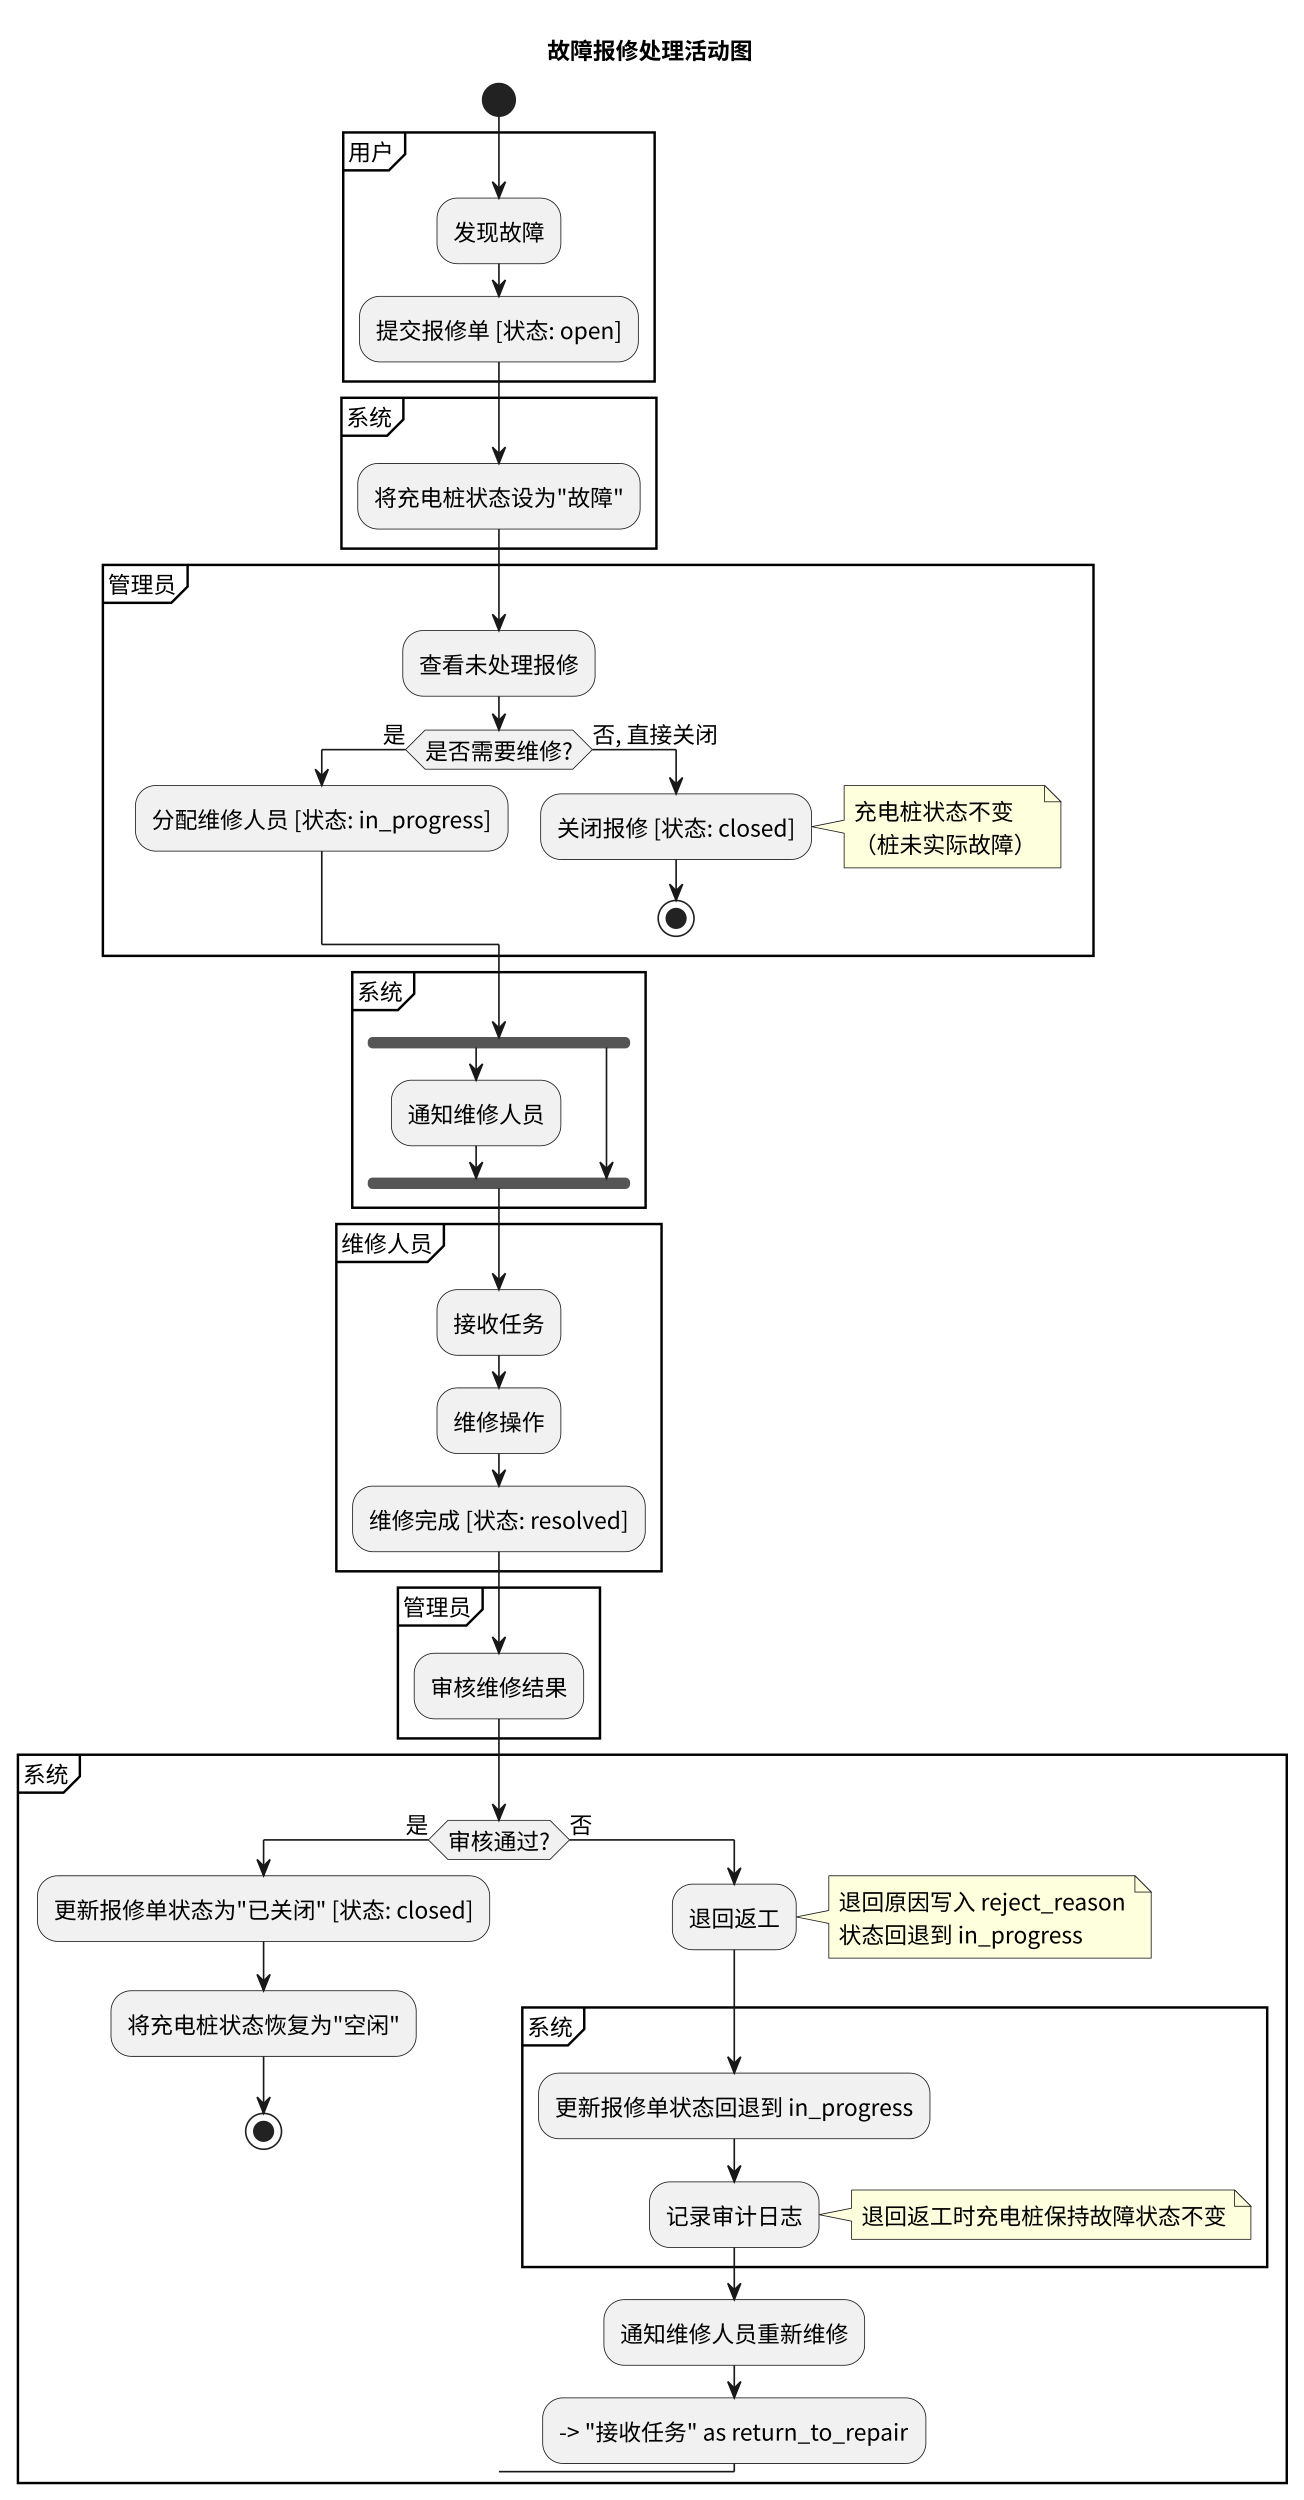
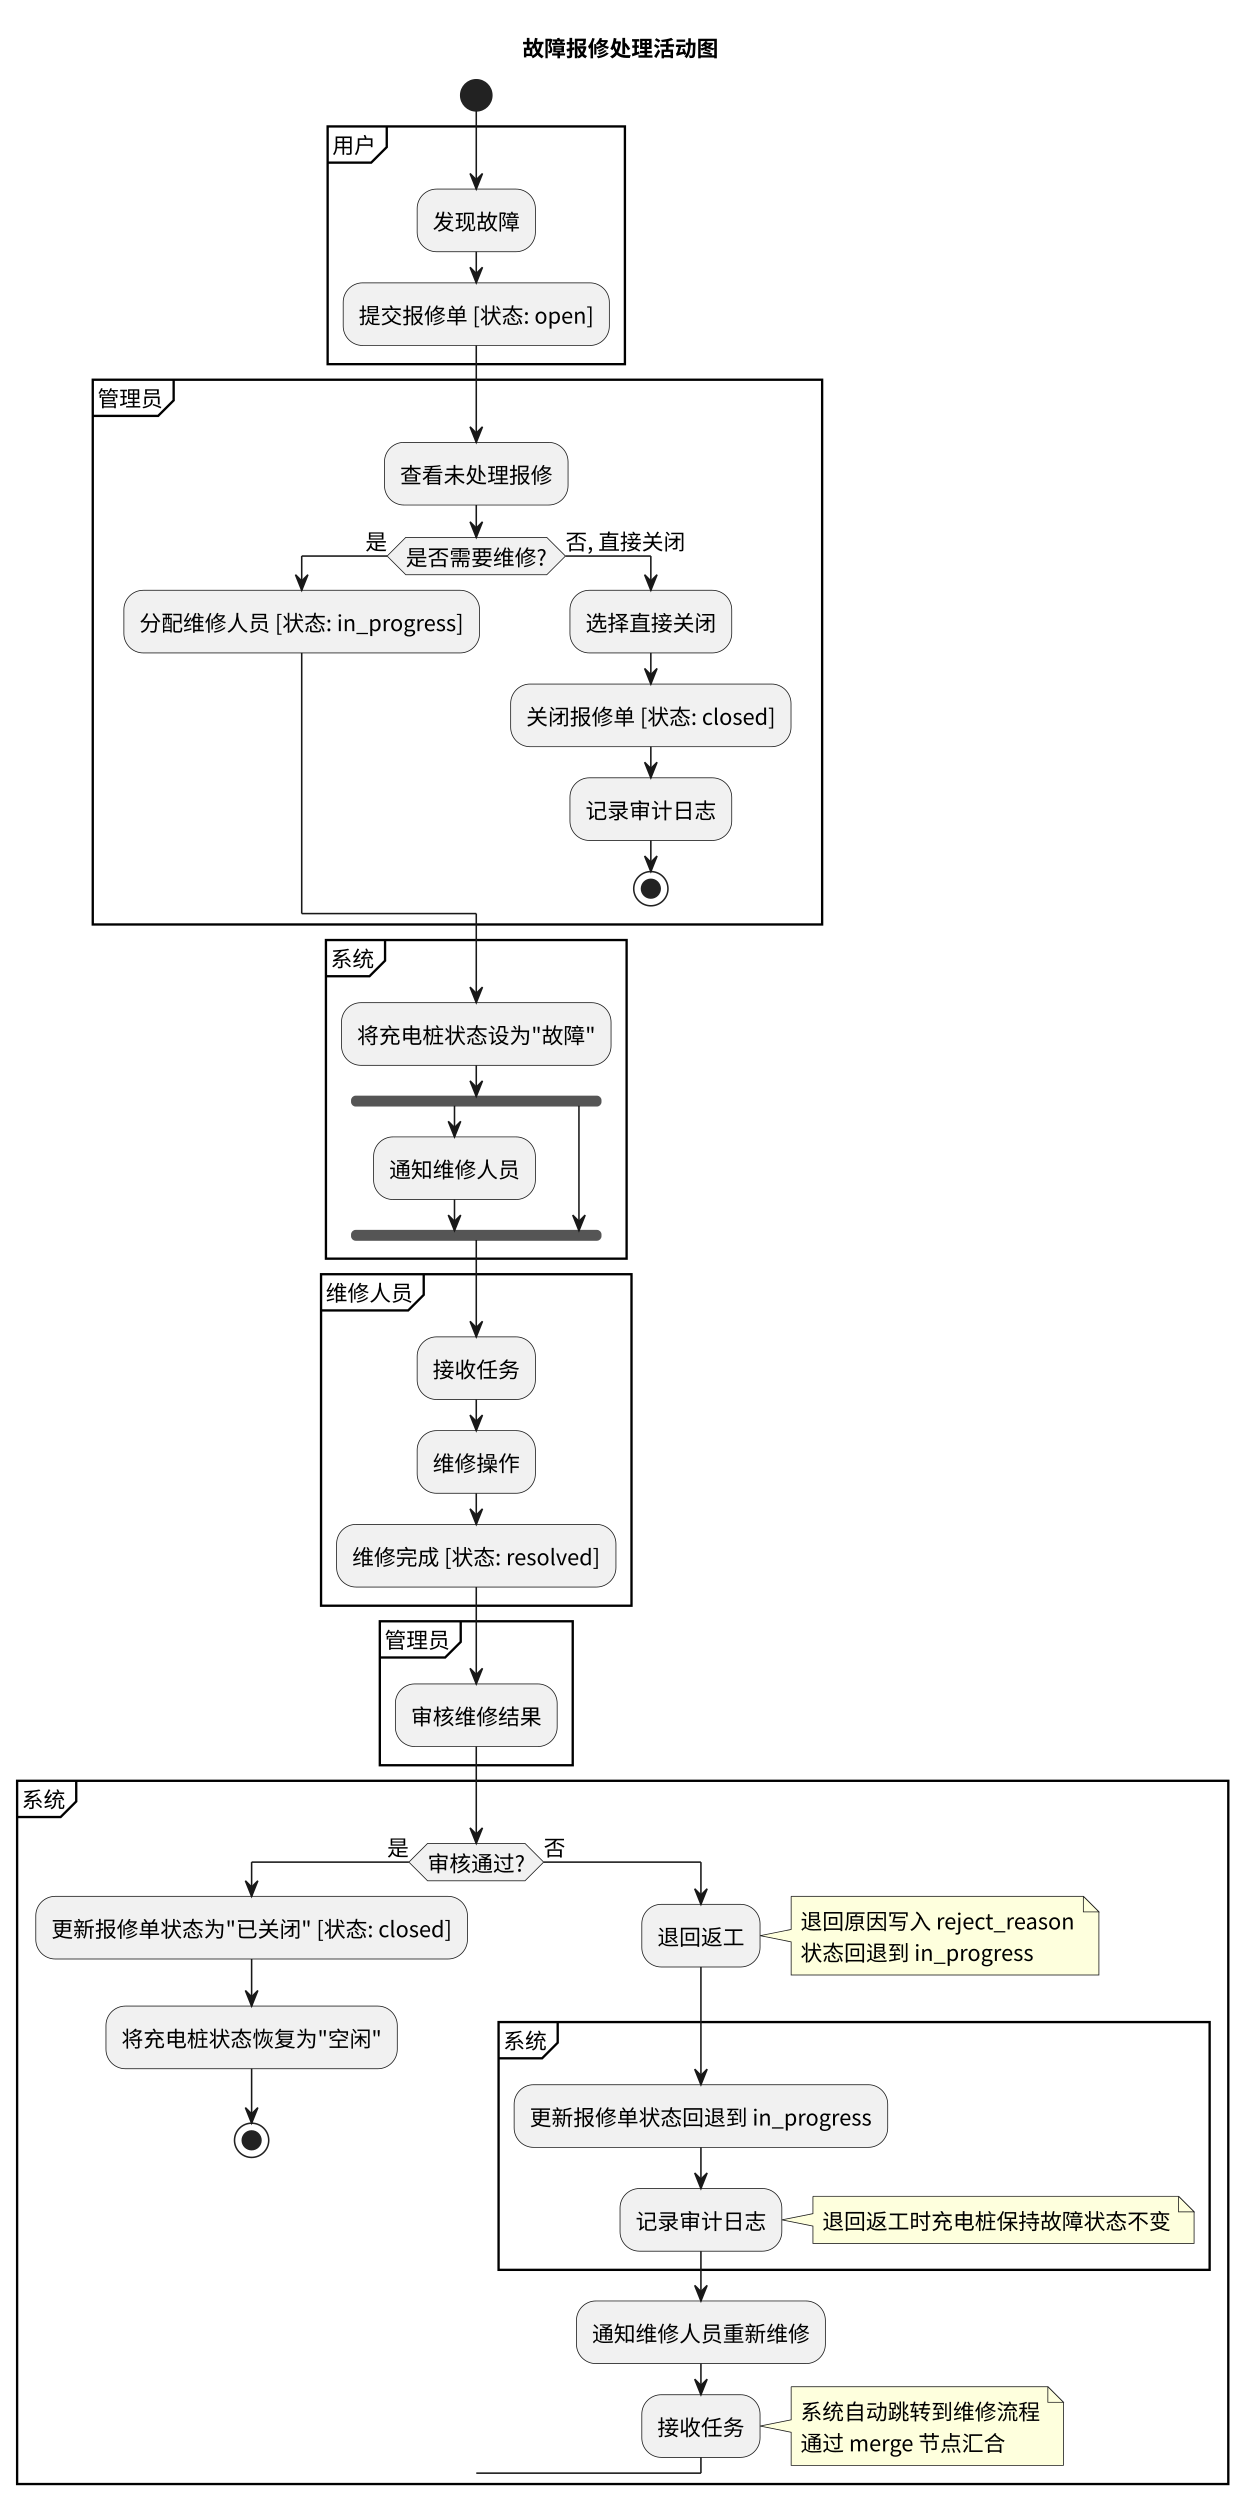
- <svg xmlns="http://www.w3.org/2000/svg" contentStyleType="text/css" data-diagram-type="ACTIVITY" height="1534px" preserveAspectRatio="none" style="width:800px;height:1534px;background:#FFFFFF;" version="1.1" viewBox="0 0 800 1534" width="800px" zoomAndPan="magnify">
+ <svg xmlns="http://www.w3.org/2000/svg" contentStyleType="text/css" data-diagram-type="ACTIVITY" height="1607px" preserveAspectRatio="none" style="width:800px;height:1607px;background:#FFFFFF;" version="1.1" viewBox="0 0 800 1607" width="800px" zoomAndPan="magnify">
  <defs />
  <g>
    <g class="title" data-source-line="3">
      <text fill="#000000" font-family="Noto Sans CJK SC" font-size="14" font-weight="bold" lengthAdjust="spacing" textLength="125.999" x="335.777" y="36.24">故障报修处理活动图</text>
    </g>
    <ellipse cx="306.149" cy="61.272" fill="#222222" rx="10" ry="10" style="stroke:#222222;stroke-width:1;" />
    <rect fill="none" height="152.816" style="stroke:#000000;stroke-width:1.5;" width="191.087" x="210.605" y="81.272" />
    <path d="M248.605,81.272 L248.605,94.544 L238.605,104.544 L210.605,104.544" fill="none" style="stroke:#000000;stroke-width:1.5;" />
    <text fill="#000000" font-family="Noto Sans CJK SC" font-size="14" lengthAdjust="spacing" textLength="28" x="213.605" y="98.512">用户</text>
    <rect fill="#F1F1F1" height="40.272" rx="12.5" ry="12.5" style="stroke:#181818;stroke-width:0.5;" width="76" x="268.149" y="121.544" />
    <text fill="#000000" font-family="Noto Sans CJK SC" font-size="14" lengthAdjust="spacing" textLength="56" x="278.149" y="147.784">发现故障</text>
    <rect fill="#F1F1F1" height="40.272" rx="12.5" ry="12.5" style="stroke:#181818;stroke-width:0.5;" width="171.087" x="220.605" y="181.816" />
    <text fill="#000000" font-family="Noto Sans CJK SC" font-size="14" lengthAdjust="spacing" textLength="151.087" x="230.605" y="208.056">提交报修单 [状态: open]</text>
-     <rect fill="none" height="92.544" style="stroke:#000000;stroke-width:1.5;" width="193.271" x="209.513" y="244.088" />
-     <path d="M247.513,244.088 L247.513,257.36 L237.513,267.36 L209.513,267.36" fill="none" style="stroke:#000000;stroke-width:1.5;" />
-     <text fill="#000000" font-family="Noto Sans CJK SC" font-size="14" lengthAdjust="spacing" textLength="28" x="212.513" y="261.328">系统</text>
-     <rect fill="#F1F1F1" height="40.272" rx="12.5" ry="12.5" style="stroke:#181818;stroke-width:0.5;" width="173.271" x="219.513" y="284.36" />
-     <text fill="#000000" font-family="Noto Sans CJK SC" font-size="14" lengthAdjust="spacing" textLength="153.271" x="229.513" y="310.599">将充电桩状态设为"故障"</text>
-     <rect fill="none" height="239.892" style="stroke:#000000;stroke-width:1.5;" width="607.842" x="63.125" y="346.632" />
-     <path d="M115.125,346.632 L115.125,359.903 L105.125,369.903 L63.125,369.903" fill="none" style="stroke:#000000;stroke-width:1.5;" />
-     <text fill="#000000" font-family="Noto Sans CJK SC" font-size="14" lengthAdjust="spacing" textLength="42" x="66.125" y="363.871">管理员</text>
-     <rect fill="#F1F1F1" height="40.272" rx="12.5" ry="12.5" style="stroke:#181818;stroke-width:0.5;" width="118" x="247.149" y="386.903" />
-     <text fill="#000000" font-family="Noto Sans CJK SC" font-size="14" lengthAdjust="spacing" textLength="98" x="257.149" y="413.143">查看未处理报修</text>
-     <polygon fill="#F1F1F1" points="260.831,447.979,351.467,447.979,363.467,459.979,351.467,471.979,260.831,471.979,248.831,459.979,260.831,447.979" style="stroke:#181818;stroke-width:0.5;" />
-     <text fill="#000000" font-family="Noto Sans CJK SC" font-size="14" lengthAdjust="spacing" textLength="90.636" x="260.831" y="466.083">是否需要维修?</text>
-     <text fill="#000000" font-family="Noto Sans CJK SC" font-size="14" lengthAdjust="spacing" textLength="14" x="234.831" y="455.947">是</text>
-     <text fill="#000000" font-family="Noto Sans CJK SC" font-size="14" lengthAdjust="spacing" textLength="77.028" x="363.467" y="455.947">否, 直接关闭</text>
-     <rect fill="#F1F1F1" height="40.272" rx="12.5" ry="12.5" style="stroke:#181818;stroke-width:0.5;" width="228.627" x="83.125" y="481.979" />
-     <text fill="#000000" font-family="Noto Sans CJK SC" font-size="14" lengthAdjust="spacing" textLength="208.627" x="93.125" y="508.219">分配维修人员 [状态: in_progress]</text>
-     <path d="M517.967,481.979 L517.967,503.251 L497.967,507.251 L517.967,511.251 L517.967,532.523 A0,0 0 0 0 517.967,532.523 L650.967,532.523 A0,0 0 0 0 650.967,532.523 L650.967,491.979 L640.967,481.979 L517.967,481.979 A0,0 0 0 0 517.967,481.979" fill="#FEFFDD" style="stroke:#181818;stroke-width:0.5;" />
-     <path d="M640.967,481.979 L640.967,491.979 L650.967,491.979 L640.967,481.979" fill="#FEFFDD" style="stroke:#181818;stroke-width:0.5;" />
-     <text fill="#000000" font-family="Noto Sans CJK SC" font-size="14" lengthAdjust="spacing" textLength="98" x="523.967" y="503.219">充电桩状态不变</text>
-     <text fill="#000000" font-family="Noto Sans CJK SC" font-size="14" lengthAdjust="spacing" textLength="111.999" x="523.967" y="523.491">（桩未实际故障）</text>
-     <rect fill="#F1F1F1" height="40.272" rx="12.5" ry="12.5" style="stroke:#181818;stroke-width:0.5;" width="166.215" x="331.752" y="487.115" />
-     <text fill="#000000" font-family="Noto Sans CJK SC" font-size="14" lengthAdjust="spacing" textLength="146.215" x="341.752" y="513.355">关闭报修 [状态: closed]</text>
-     <ellipse cx="414.86" cy="563.523" fill="none" rx="11" ry="11" style="stroke:#222222;stroke-width:1;" />
-     <ellipse cx="414.86" cy="563.523" fill="#222222" rx="6" ry="6" style="stroke:#222222;stroke-width:1;" />
-     <rect fill="none" height="144.544" style="stroke:#000000;stroke-width:1.5;" width="180" x="216.149" y="596.523" />
-     <path d="M254.149,596.523 L254.149,609.795 L244.149,619.795 L216.149,619.795" fill="none" style="stroke:#000000;stroke-width:1.5;" />
-     <text fill="#000000" font-family="Noto Sans CJK SC" font-size="14" lengthAdjust="spacing" textLength="28" x="219.149" y="613.763">系统</text>
-     <rect fill="#555555" height="6" rx="2.5" ry="2.5" style="stroke:#555555;stroke-width:1;" width="160" x="226.149" y="636.795" />
-     <rect fill="#F1F1F1" height="40.272" rx="12.5" ry="12.5" style="stroke:#181818;stroke-width:0.5;" width="104" x="240.149" y="662.795" />
-     <text fill="#000000" font-family="Noto Sans CJK SC" font-size="14" lengthAdjust="spacing" textLength="84" x="250.149" y="689.035">通知维修人员</text>
-     <rect fill="#555555" height="6" rx="2.5" ry="2.5" style="stroke:#555555;stroke-width:1;" width="160" x="226.149" y="723.067" />
-     <rect fill="none" height="213.088" style="stroke:#000000;stroke-width:1.5;" width="199.557" x="206.37" y="751.067" />
-     <path d="M272.37,751.067 L272.37,764.339 L262.37,774.339 L206.37,774.339" fill="none" style="stroke:#000000;stroke-width:1.5;" />
-     <text fill="#000000" font-family="Noto Sans CJK SC" font-size="14" lengthAdjust="spacing" textLength="56" x="209.37" y="768.307">维修人员</text>
-     <rect fill="#F1F1F1" height="40.272" rx="12.5" ry="12.5" style="stroke:#181818;stroke-width:0.5;" width="76" x="268.149" y="791.339" />
-     <text fill="#000000" font-family="Noto Sans CJK SC" font-size="14" lengthAdjust="spacing" textLength="56" x="278.149" y="817.579">接收任务</text>
-     <rect fill="#F1F1F1" height="40.272" rx="12.5" ry="12.5" style="stroke:#181818;stroke-width:0.5;" width="76" x="268.149" y="851.611" />
-     <text fill="#000000" font-family="Noto Sans CJK SC" font-size="14" lengthAdjust="spacing" textLength="56" x="278.149" y="877.851">维修操作</text>
-     <rect fill="#F1F1F1" height="40.272" rx="12.5" ry="12.5" style="stroke:#181818;stroke-width:0.5;" width="179.557" x="216.37" y="911.883" />
-     <text fill="#000000" font-family="Noto Sans CJK SC" font-size="14" lengthAdjust="spacing" textLength="159.557" x="226.37" y="938.122">维修完成 [状态: resolved]</text>
-     <rect fill="none" height="92.544" style="stroke:#000000;stroke-width:1.5;" width="124" x="244.149" y="974.154" />
-     <path d="M296.149,974.154 L296.149,987.426 L286.149,997.426 L244.149,997.426" fill="none" style="stroke:#000000;stroke-width:1.5;" />
-     <text fill="#000000" font-family="Noto Sans CJK SC" font-size="14" lengthAdjust="spacing" textLength="42" x="247.149" y="991.394">管理员</text>
-     <rect fill="#F1F1F1" height="40.272" rx="12.5" ry="12.5" style="stroke:#181818;stroke-width:0.5;" width="104" x="254.149" y="1014.426" />
-     <text fill="#000000" font-family="Noto Sans CJK SC" font-size="14" lengthAdjust="spacing" textLength="84" x="264.149" y="1040.666">审核维修结果</text>
-     <rect fill="none" height="446.903" style="stroke:#000000;stroke-width:1.5;" width="778.553" x="11" y="1076.698" />
-     <path d="M49,1076.698 L49,1089.97 L39,1099.97 L11,1099.97" fill="none" style="stroke:#000000;stroke-width:1.5;" />
-     <text fill="#000000" font-family="Noto Sans CJK SC" font-size="14" lengthAdjust="spacing" textLength="28" x="14" y="1093.938">系统</text>
-     <polygon fill="#F1F1F1" points="274.831,1116.97,337.467,1116.97,349.467,1128.97,337.467,1140.97,274.831,1140.97,262.831,1128.97,274.831,1116.97" style="stroke:#181818;stroke-width:0.5;" />
-     <text fill="#000000" font-family="Noto Sans CJK SC" font-size="14" lengthAdjust="spacing" textLength="62.636" x="274.831" y="1135.074">审核通过?</text>
-     <text fill="#000000" font-family="Noto Sans CJK SC" font-size="14" lengthAdjust="spacing" textLength="14" x="248.831" y="1124.938">是</text>
-     <text fill="#000000" font-family="Noto Sans CJK SC" font-size="14" lengthAdjust="spacing" textLength="14" x="349.467" y="1124.938">否</text>
-     <rect fill="#F1F1F1" height="40.272" rx="12.5" ry="12.5" style="stroke:#181818;stroke-width:0.5;" width="277.487" x="23" y="1150.97" />
-     <text fill="#000000" font-family="Noto Sans CJK SC" font-size="14" lengthAdjust="spacing" textLength="257.487" x="33" y="1177.21">更新报修单状态为"已关闭" [状态: closed]</text>
-     <rect fill="#F1F1F1" height="40.272" rx="12.5" ry="12.5" style="stroke:#181818;stroke-width:0.5;" width="187.271" x="68.108" y="1221.514" />
-     <text fill="#000000" font-family="Noto Sans CJK SC" font-size="14" lengthAdjust="spacing" textLength="167.271" x="78.108" y="1247.754">将充电桩状态恢复为"空闲"</text>
-     <ellipse cx="161.743" cy="1307.786" fill="none" rx="11" ry="11" style="stroke:#222222;stroke-width:1;" />
-     <ellipse cx="161.743" cy="1307.786" fill="#222222" rx="6" ry="6" style="stroke:#222222;stroke-width:1;" />
-     <path d="M508.554,1150.97 L508.554,1172.242 L488.554,1176.242 L508.554,1180.242 L508.554,1201.514 A0,0 0 0 0 508.554,1201.514 L706.374,1201.514 A0,0 0 0 0 706.374,1201.514 L706.374,1160.97 L696.374,1150.97 L508.554,1150.97 A0,0 0 0 0 508.554,1150.97" fill="#FEFFDD" style="stroke:#181818;stroke-width:0.5;" />
-     <path d="M696.374,1150.97 L696.374,1160.97 L706.374,1160.97 L696.374,1150.97" fill="#FEFFDD" style="stroke:#181818;stroke-width:0.5;" />
-     <text fill="#000000" font-family="Noto Sans CJK SC" font-size="14" lengthAdjust="spacing" textLength="176.819" x="514.554" y="1172.21">退回原因写入 reject_reason</text>
-     <text fill="#000000" font-family="Noto Sans CJK SC" font-size="14" lengthAdjust="spacing" textLength="150.135" x="514.554" y="1192.482">状态回退到 in_progress</text>
-     <rect fill="#F1F1F1" height="40.272" rx="12.5" ry="12.5" style="stroke:#181818;stroke-width:0.5;" width="76" x="412.555" y="1156.106" />
-     <text fill="#000000" font-family="Noto Sans CJK SC" font-size="14" lengthAdjust="spacing" textLength="56" x="422.555" y="1182.346">退回返工</text>
-     <rect fill="none" height="159.272" style="stroke:#000000;stroke-width:1.5;" width="457.066" x="320.487" y="1231.786" />
-     <path d="M358.487,1231.786 L358.487,1245.058 L348.487,1255.058 L320.487,1255.058" fill="none" style="stroke:#000000;stroke-width:1.5;" />
-     <text fill="#000000" font-family="Noto Sans CJK SC" font-size="14" lengthAdjust="spacing" textLength="28" x="323.487" y="1249.026">系统</text>
-     <rect fill="#F1F1F1" height="40.272" rx="12.5" ry="12.5" style="stroke:#181818;stroke-width:0.5;" width="240.135" x="330.487" y="1272.058" />
-     <text fill="#000000" font-family="Noto Sans CJK SC" font-size="14" lengthAdjust="spacing" textLength="220.135" x="340.487" y="1298.298">更新报修单状态回退到 in_progress</text>
-     <path d="M522.554,1343.786 L522.554,1354.922 L502.554,1358.922 L522.554,1362.922 L522.554,1374.058 A0,0 0 0 0 522.554,1374.058 L767.553,1374.058 A0,0 0 0 0 767.553,1374.058 L767.553,1353.786 L757.553,1343.786 L522.554,1343.786 A0,0 0 0 0 522.554,1343.786" fill="#FEFFDD" style="stroke:#181818;stroke-width:0.5;" />
-     <path d="M757.553,1343.786 L757.553,1353.786 L767.553,1353.786 L757.553,1343.786" fill="#FEFFDD" style="stroke:#181818;stroke-width:0.5;" />
-     <text fill="#000000" font-family="Noto Sans CJK SC" font-size="14" lengthAdjust="spacing" textLength="223.999" x="528.554" y="1365.026">退回返工时充电桩保持故障状态不变</text>
-     <rect fill="#F1F1F1" height="40.272" rx="12.5" ry="12.5" style="stroke:#181818;stroke-width:0.5;" width="104" x="398.555" y="1338.786" />
-     <text fill="#000000" font-family="Noto Sans CJK SC" font-size="14" lengthAdjust="spacing" textLength="84" x="408.555" y="1365.026">记录审计日志</text>
-     <rect fill="#F1F1F1" height="40.272" rx="12.5" ry="12.5" style="stroke:#181818;stroke-width:0.5;" width="159.999" x="370.555" y="1411.058" />
-     <text fill="#000000" font-family="Noto Sans CJK SC" font-size="14" lengthAdjust="spacing" textLength="139.999" x="380.555" y="1437.298">通知维修人员重新维修</text>
-     <rect fill="#F1F1F1" height="40.272" rx="12.5" ry="12.5" style="stroke:#181818;stroke-width:0.5;" width="235.123" x="332.993" y="1471.33" />
-     <text fill="#000000" font-family="Noto Sans CJK SC" font-size="14" lengthAdjust="spacing" textLength="215.123" x="342.993" y="1497.57">-&gt; "接收任务" as return_to_repair</text>
+     <rect fill="none" height="350.163" style="stroke:#000000;stroke-width:1.5;" width="468.842" x="59.625" y="244.088" />
+     <path d="M111.625,244.088 L111.625,257.36 L101.625,267.36 L59.625,267.36" fill="none" style="stroke:#000000;stroke-width:1.5;" />
+     <text fill="#000000" font-family="Noto Sans CJK SC" font-size="14" lengthAdjust="spacing" textLength="42" x="62.625" y="261.328">管理员</text>
+     <rect fill="#F1F1F1" height="40.272" rx="12.5" ry="12.5" style="stroke:#181818;stroke-width:0.5;" width="118" x="247.149" y="284.36" />
+     <text fill="#000000" font-family="Noto Sans CJK SC" font-size="14" lengthAdjust="spacing" textLength="98" x="257.149" y="310.599">查看未处理报修</text>
+     <polygon fill="#F1F1F1" points="260.831,345.435,351.467,345.435,363.467,357.435,351.467,369.435,260.831,369.435,248.831,357.435,260.831,345.435" style="stroke:#181818;stroke-width:0.5;" />
+     <text fill="#000000" font-family="Noto Sans CJK SC" font-size="14" lengthAdjust="spacing" textLength="90.636" x="260.831" y="363.539">是否需要维修?</text>
+     <text fill="#000000" font-family="Noto Sans CJK SC" font-size="14" lengthAdjust="spacing" textLength="14" x="234.831" y="353.403">是</text>
+     <text fill="#000000" font-family="Noto Sans CJK SC" font-size="14" lengthAdjust="spacing" textLength="77.028" x="363.467" y="353.403">否, 直接关闭</text>
+     <rect fill="#F1F1F1" height="40.272" rx="12.5" ry="12.5" style="stroke:#181818;stroke-width:0.5;" width="228.627" x="79.625" y="379.435" />
+     <text fill="#000000" font-family="Noto Sans CJK SC" font-size="14" lengthAdjust="spacing" textLength="208.627" x="89.625" y="405.675">分配维修人员 [状态: in_progress]</text>
+     <rect fill="#F1F1F1" height="40.272" rx="12.5" ry="12.5" style="stroke:#181818;stroke-width:0.5;" width="104" x="366.36" y="379.435" />
+     <text fill="#000000" font-family="Noto Sans CJK SC" font-size="14" lengthAdjust="spacing" textLength="84" x="376.36" y="405.675">选择直接关闭</text>
+     <rect fill="#F1F1F1" height="40.272" rx="12.5" ry="12.5" style="stroke:#181818;stroke-width:0.5;" width="180.215" x="328.252" y="439.707" />
+     <text fill="#000000" font-family="Noto Sans CJK SC" font-size="14" lengthAdjust="spacing" textLength="160.215" x="338.252" y="465.947">关闭报修单 [状态: closed]</text>
+     <rect fill="#F1F1F1" height="40.272" rx="12.5" ry="12.5" style="stroke:#181818;stroke-width:0.5;" width="104" x="366.36" y="499.979" />
+     <text fill="#000000" font-family="Noto Sans CJK SC" font-size="14" lengthAdjust="spacing" textLength="84" x="376.36" y="526.219">记录审计日志</text>
+     <ellipse cx="418.36" cy="571.251" fill="none" rx="11" ry="11" style="stroke:#222222;stroke-width:1;" />
+     <ellipse cx="418.36" cy="571.251" fill="#222222" rx="6" ry="6" style="stroke:#222222;stroke-width:1;" />
+     <rect fill="none" height="204.816" style="stroke:#000000;stroke-width:1.5;" width="193.271" x="209.513" y="604.251" />
+     <path d="M247.513,604.251 L247.513,617.523 L237.513,627.523 L209.513,627.523" fill="none" style="stroke:#000000;stroke-width:1.5;" />
+     <text fill="#000000" font-family="Noto Sans CJK SC" font-size="14" lengthAdjust="spacing" textLength="28" x="212.513" y="621.491">系统</text>
+     <rect fill="#F1F1F1" height="40.272" rx="12.5" ry="12.5" style="stroke:#181818;stroke-width:0.5;" width="173.271" x="219.513" y="644.523" />
+     <text fill="#000000" font-family="Noto Sans CJK SC" font-size="14" lengthAdjust="spacing" textLength="153.271" x="229.513" y="670.763">将充电桩状态设为"故障"</text>
+     <rect fill="#555555" height="6" rx="2.5" ry="2.5" style="stroke:#555555;stroke-width:1;" width="160" x="226.149" y="704.795" />
+     <rect fill="#F1F1F1" height="40.272" rx="12.5" ry="12.5" style="stroke:#181818;stroke-width:0.5;" width="104" x="240.149" y="730.795" />
+     <text fill="#000000" font-family="Noto Sans CJK SC" font-size="14" lengthAdjust="spacing" textLength="84" x="250.149" y="757.035">通知维修人员</text>
+     <rect fill="#555555" height="6" rx="2.5" ry="2.5" style="stroke:#555555;stroke-width:1;" width="160" x="226.149" y="791.067" />
+     <rect fill="none" height="213.088" style="stroke:#000000;stroke-width:1.5;" width="199.557" x="206.37" y="819.067" />
+     <path d="M272.37,819.067 L272.37,832.339 L262.37,842.339 L206.37,842.339" fill="none" style="stroke:#000000;stroke-width:1.5;" />
+     <text fill="#000000" font-family="Noto Sans CJK SC" font-size="14" lengthAdjust="spacing" textLength="56" x="209.37" y="836.307">维修人员</text>
+     <rect fill="#F1F1F1" height="40.272" rx="12.5" ry="12.5" style="stroke:#181818;stroke-width:0.5;" width="76" x="268.149" y="859.339" />
+     <text fill="#000000" font-family="Noto Sans CJK SC" font-size="14" lengthAdjust="spacing" textLength="56" x="278.149" y="885.579">接收任务</text>
+     <rect fill="#F1F1F1" height="40.272" rx="12.5" ry="12.5" style="stroke:#181818;stroke-width:0.5;" width="76" x="268.149" y="919.611" />
+     <text fill="#000000" font-family="Noto Sans CJK SC" font-size="14" lengthAdjust="spacing" textLength="56" x="278.149" y="945.851">维修操作</text>
+     <rect fill="#F1F1F1" height="40.272" rx="12.5" ry="12.5" style="stroke:#181818;stroke-width:0.5;" width="179.557" x="216.37" y="979.883" />
+     <text fill="#000000" font-family="Noto Sans CJK SC" font-size="14" lengthAdjust="spacing" textLength="159.557" x="226.37" y="1006.122">维修完成 [状态: resolved]</text>
+     <rect fill="none" height="92.544" style="stroke:#000000;stroke-width:1.5;" width="124" x="244.149" y="1042.155" />
+     <path d="M296.149,1042.155 L296.149,1055.426 L286.149,1065.426 L244.149,1065.426" fill="none" style="stroke:#000000;stroke-width:1.5;" />
+     <text fill="#000000" font-family="Noto Sans CJK SC" font-size="14" lengthAdjust="spacing" textLength="42" x="247.149" y="1059.394">管理员</text>
+     <rect fill="#F1F1F1" height="40.272" rx="12.5" ry="12.5" style="stroke:#181818;stroke-width:0.5;" width="104" x="254.149" y="1082.426" />
+     <text fill="#000000" font-family="Noto Sans CJK SC" font-size="14" lengthAdjust="spacing" textLength="84" x="264.149" y="1108.666">审核维修结果</text>
+     <rect fill="none" height="452.039" style="stroke:#000000;stroke-width:1.5;" width="778.553" x="11" y="1144.698" />
+     <path d="M49,1144.698 L49,1157.97 L39,1167.97 L11,1167.97" fill="none" style="stroke:#000000;stroke-width:1.5;" />
+     <text fill="#000000" font-family="Noto Sans CJK SC" font-size="14" lengthAdjust="spacing" textLength="28" x="14" y="1161.938">系统</text>
+     <polygon fill="#F1F1F1" points="274.831,1184.97,337.467,1184.97,349.467,1196.97,337.467,1208.97,274.831,1208.97,262.831,1196.97,274.831,1184.97" style="stroke:#181818;stroke-width:0.5;" />
+     <text fill="#000000" font-family="Noto Sans CJK SC" font-size="14" lengthAdjust="spacing" textLength="62.636" x="274.831" y="1203.074">审核通过?</text>
+     <text fill="#000000" font-family="Noto Sans CJK SC" font-size="14" lengthAdjust="spacing" textLength="14" x="248.831" y="1192.938">是</text>
+     <text fill="#000000" font-family="Noto Sans CJK SC" font-size="14" lengthAdjust="spacing" textLength="14" x="349.467" y="1192.938">否</text>
+     <rect fill="#F1F1F1" height="40.272" rx="12.5" ry="12.5" style="stroke:#181818;stroke-width:0.5;" width="277.487" x="23" y="1218.97" />
+     <text fill="#000000" font-family="Noto Sans CJK SC" font-size="14" lengthAdjust="spacing" textLength="257.487" x="33" y="1245.21">更新报修单状态为"已关闭" [状态: closed]</text>
+     <rect fill="#F1F1F1" height="40.272" rx="12.5" ry="12.5" style="stroke:#181818;stroke-width:0.5;" width="187.271" x="68.108" y="1289.514" />
+     <text fill="#000000" font-family="Noto Sans CJK SC" font-size="14" lengthAdjust="spacing" textLength="167.271" x="78.108" y="1315.754">将充电桩状态恢复为"空闲"</text>
+     <ellipse cx="161.743" cy="1375.786" fill="none" rx="11" ry="11" style="stroke:#222222;stroke-width:1;" />
+     <ellipse cx="161.743" cy="1375.786" fill="#222222" rx="6" ry="6" style="stroke:#222222;stroke-width:1;" />
+     <path d="M508.554,1218.97 L508.554,1240.242 L488.554,1244.242 L508.554,1248.242 L508.554,1269.514 A0,0 0 0 0 508.554,1269.514 L706.374,1269.514 A0,0 0 0 0 706.374,1269.514 L706.374,1228.97 L696.374,1218.97 L508.554,1218.97 A0,0 0 0 0 508.554,1218.97" fill="#FEFFDD" style="stroke:#181818;stroke-width:0.5;" />
+     <path d="M696.374,1218.97 L696.374,1228.97 L706.374,1228.97 L696.374,1218.97" fill="#FEFFDD" style="stroke:#181818;stroke-width:0.5;" />
+     <text fill="#000000" font-family="Noto Sans CJK SC" font-size="14" lengthAdjust="spacing" textLength="176.819" x="514.554" y="1240.21">退回原因写入 reject_reason</text>
+     <text fill="#000000" font-family="Noto Sans CJK SC" font-size="14" lengthAdjust="spacing" textLength="150.135" x="514.554" y="1260.482">状态回退到 in_progress</text>
+     <rect fill="#F1F1F1" height="40.272" rx="12.5" ry="12.5" style="stroke:#181818;stroke-width:0.5;" width="76" x="412.555" y="1224.106" />
+     <text fill="#000000" font-family="Noto Sans CJK SC" font-size="14" lengthAdjust="spacing" textLength="56" x="422.555" y="1250.346">退回返工</text>
+     <rect fill="none" height="159.272" style="stroke:#000000;stroke-width:1.5;" width="457.066" x="320.487" y="1299.786" />
+     <path d="M358.487,1299.786 L358.487,1313.058 L348.487,1323.058 L320.487,1323.058" fill="none" style="stroke:#000000;stroke-width:1.5;" />
+     <text fill="#000000" font-family="Noto Sans CJK SC" font-size="14" lengthAdjust="spacing" textLength="28" x="323.487" y="1317.026">系统</text>
+     <rect fill="#F1F1F1" height="40.272" rx="12.5" ry="12.5" style="stroke:#181818;stroke-width:0.5;" width="240.135" x="330.487" y="1340.058" />
+     <text fill="#000000" font-family="Noto Sans CJK SC" font-size="14" lengthAdjust="spacing" textLength="220.135" x="340.487" y="1366.298">更新报修单状态回退到 in_progress</text>
+     <path d="M522.554,1411.786 L522.554,1422.922 L502.554,1426.922 L522.554,1430.922 L522.554,1442.058 A0,0 0 0 0 522.554,1442.058 L767.553,1442.058 A0,0 0 0 0 767.553,1442.058 L767.553,1421.786 L757.553,1411.786 L522.554,1411.786 A0,0 0 0 0 522.554,1411.786" fill="#FEFFDD" style="stroke:#181818;stroke-width:0.5;" />
+     <path d="M757.553,1411.786 L757.553,1421.786 L767.553,1421.786 L757.553,1411.786" fill="#FEFFDD" style="stroke:#181818;stroke-width:0.5;" />
+     <text fill="#000000" font-family="Noto Sans CJK SC" font-size="14" lengthAdjust="spacing" textLength="223.999" x="528.554" y="1433.026">退回返工时充电桩保持故障状态不变</text>
+     <rect fill="#F1F1F1" height="40.272" rx="12.5" ry="12.5" style="stroke:#181818;stroke-width:0.5;" width="104" x="398.555" y="1406.786" />
+     <text fill="#000000" font-family="Noto Sans CJK SC" font-size="14" lengthAdjust="spacing" textLength="84" x="408.555" y="1433.026">记录审计日志</text>
+     <rect fill="#F1F1F1" height="40.272" rx="12.5" ry="12.5" style="stroke:#181818;stroke-width:0.5;" width="159.999" x="370.555" y="1479.058" />
+     <text fill="#000000" font-family="Noto Sans CJK SC" font-size="14" lengthAdjust="spacing" textLength="139.999" x="380.555" y="1505.298">通知维修人员重新维修</text>
+     <path d="M508.554,1534.194 L508.554,1555.466 L488.554,1559.466 L508.554,1563.466 L508.554,1584.738 A0,0 0 0 0 508.554,1584.738 L683.554,1584.738 A0,0 0 0 0 683.554,1584.738 L683.554,1544.194 L673.554,1534.194 L508.554,1534.194 A0,0 0 0 0 508.554,1534.194" fill="#FEFFDD" style="stroke:#181818;stroke-width:0.5;" />
+     <path d="M673.554,1534.194 L673.554,1544.194 L683.554,1544.194 L673.554,1534.194" fill="#FEFFDD" style="stroke:#181818;stroke-width:0.5;" />
+     <text fill="#000000" font-family="Noto Sans CJK SC" font-size="14" lengthAdjust="spacing" textLength="153.999" x="514.554" y="1555.434">系统自动跳转到维修流程</text>
+     <text fill="#000000" font-family="Noto Sans CJK SC" font-size="14" lengthAdjust="spacing" textLength="132.075" x="514.554" y="1575.706">通过 merge 节点汇合</text>
+     <rect fill="#F1F1F1" height="40.272" rx="12.5" ry="12.5" style="stroke:#181818;stroke-width:0.5;" width="76" x="412.555" y="1539.33" />
+     <text fill="#000000" font-family="Noto Sans CJK SC" font-size="14" lengthAdjust="spacing" textLength="56" x="422.555" y="1565.57">接收任务</text>
    <line style="stroke:#181818;stroke-width:1;" x1="306.149" x2="306.149" y1="161.816" y2="181.816" />
    <polygon fill="#181818" points="302.149,171.816,306.149,181.816,310.149,171.816,306.149,175.816" style="stroke:#181818;stroke-width:1;" />
    <line style="stroke:#181818;stroke-width:1;" x1="306.149" x2="306.149" y1="71.272" y2="121.544" />
    <polygon fill="#181818" points="302.149,111.544,306.149,121.544,310.149,111.544,306.149,115.544" style="stroke:#181818;stroke-width:1;" />
+     <line style="stroke:#181818;stroke-width:1;" x1="418.36" x2="418.36" y1="419.707" y2="439.707" />
+     <polygon fill="#181818" points="414.36,429.707,418.36,439.707,422.36,429.707,418.36,433.707" style="stroke:#181818;stroke-width:1;" />
+     <line style="stroke:#181818;stroke-width:1;" x1="418.36" x2="418.36" y1="479.979" y2="499.979" />
+     <polygon fill="#181818" points="414.36,489.979,418.36,499.979,422.36,489.979,418.36,493.979" style="stroke:#181818;stroke-width:1;" />
+     <line style="stroke:#181818;stroke-width:1;" x1="418.36" x2="418.36" y1="540.251" y2="560.251" />
+     <polygon fill="#181818" points="414.36,550.251,418.36,560.251,422.36,550.251,418.36,554.251" style="stroke:#181818;stroke-width:1;" />
+     <line style="stroke:#181818;stroke-width:1;" x1="248.831" x2="193.938" y1="357.435" y2="357.435" />
+     <line style="stroke:#181818;stroke-width:1;" x1="193.938" x2="193.938" y1="357.435" y2="379.435" />
+     <polygon fill="#181818" points="189.938,369.435,193.938,379.435,197.938,369.435,193.938,373.435" style="stroke:#181818;stroke-width:1;" />
+     <line style="stroke:#181818;stroke-width:1;" x1="363.467" x2="418.36" y1="357.435" y2="357.435" />
+     <line style="stroke:#181818;stroke-width:1;" x1="418.36" x2="418.36" y1="357.435" y2="379.435" />
+     <polygon fill="#181818" points="414.36,369.435,418.36,379.435,422.36,369.435,418.36,373.435" style="stroke:#181818;stroke-width:1;" />
+     <line style="stroke:#181818;stroke-width:1;" x1="193.938" x2="193.938" y1="419.707" y2="587.251" />
+     <line style="stroke:#181818;stroke-width:1;" x1="193.938" x2="306.149" y1="587.251" y2="587.251" />
+     <line style="stroke:#181818;stroke-width:1;" x1="306.149" x2="306.149" y1="587.251" y2="644.523" />
+     <polygon fill="#181818" points="302.149,634.523,306.149,644.523,310.149,634.523,306.149,638.523" style="stroke:#181818;stroke-width:1;" />
+     <line style="stroke:#181818;stroke-width:1;" x1="306.149" x2="306.149" y1="324.632" y2="345.435" />
+     <polygon fill="#181818" points="302.149,335.435,306.149,345.435,310.149,335.435,306.149,339.435" style="stroke:#181818;stroke-width:1;" />
    <line style="stroke:#181818;stroke-width:1;" x1="306.149" x2="306.149" y1="222.088" y2="284.36" />
    <polygon fill="#181818" points="302.149,274.36,306.149,284.36,310.149,274.36,306.149,278.36" style="stroke:#181818;stroke-width:1;" />
-     <line style="stroke:#181818;stroke-width:1;" x1="414.86" x2="414.86" y1="527.387" y2="552.523" />
-     <polygon fill="#181818" points="410.86,542.523,414.86,552.523,418.86,542.523,414.86,546.523" style="stroke:#181818;stroke-width:1;" />
-     <line style="stroke:#181818;stroke-width:1;" x1="248.831" x2="197.438" y1="459.979" y2="459.979" />
-     <line style="stroke:#181818;stroke-width:1;" x1="197.438" x2="197.438" y1="459.979" y2="481.979" />
-     <polygon fill="#181818" points="193.438,471.979,197.438,481.979,201.438,471.979,197.438,475.979" style="stroke:#181818;stroke-width:1;" />
-     <line style="stroke:#181818;stroke-width:1;" x1="363.467" x2="414.86" y1="459.979" y2="459.979" />
-     <line style="stroke:#181818;stroke-width:1;" x1="414.86" x2="414.86" y1="459.979" y2="487.115" />
-     <polygon fill="#181818" points="410.86,477.115,414.86,487.115,418.86,477.115,414.86,481.115" style="stroke:#181818;stroke-width:1;" />
-     <line style="stroke:#181818;stroke-width:1;" x1="197.438" x2="197.438" y1="522.251" y2="579.523" />
-     <line style="stroke:#181818;stroke-width:1;" x1="197.438" x2="306.149" y1="579.523" y2="579.523" />
-     <line style="stroke:#181818;stroke-width:1;" x1="306.149" x2="306.149" y1="579.523" y2="636.795" />
-     <polygon fill="#181818" points="302.149,626.795,306.149,636.795,310.149,626.795,306.149,630.795" style="stroke:#181818;stroke-width:1;" />
-     <line style="stroke:#181818;stroke-width:1;" x1="306.149" x2="306.149" y1="427.175" y2="447.979" />
-     <polygon fill="#181818" points="302.149,437.979,306.149,447.979,310.149,437.979,306.149,441.979" style="stroke:#181818;stroke-width:1;" />
-     <line style="stroke:#181818;stroke-width:1;" x1="306.149" x2="306.149" y1="324.632" y2="386.903" />
-     <polygon fill="#181818" points="302.149,376.903,306.149,386.903,310.149,376.903,306.149,380.903" style="stroke:#181818;stroke-width:1;" />
-     <line style="stroke:#181818;stroke-width:1;" x1="292.149" x2="292.149" y1="642.795" y2="662.795" />
-     <polygon fill="#181818" points="288.149,652.795,292.149,662.795,296.149,652.795,292.149,656.795" style="stroke:#181818;stroke-width:1;" />
-     <line style="stroke:#181818;stroke-width:1;" x1="372.149" x2="372.149" y1="642.795" y2="723.067" />
-     <polygon fill="#181818" points="368.149,713.067,372.149,723.067,376.149,713.067,372.149,717.067" style="stroke:#181818;stroke-width:1;" />
-     <line style="stroke:#181818;stroke-width:1;" x1="292.149" x2="292.149" y1="703.067" y2="723.067" />
-     <polygon fill="#181818" points="288.149,713.067,292.149,723.067,296.149,713.067,292.149,717.067" style="stroke:#181818;stroke-width:1;" />
-     <line style="stroke:#181818;stroke-width:1;" x1="306.149" x2="306.149" y1="831.611" y2="851.611" />
-     <polygon fill="#181818" points="302.149,841.611,306.149,851.611,310.149,841.611,306.149,845.611" style="stroke:#181818;stroke-width:1;" />
-     <line style="stroke:#181818;stroke-width:1;" x1="306.149" x2="306.149" y1="891.883" y2="911.883" />
-     <polygon fill="#181818" points="302.149,901.883,306.149,911.883,310.149,901.883,306.149,905.883" style="stroke:#181818;stroke-width:1;" />
-     <line style="stroke:#181818;stroke-width:1;" x1="306.149" x2="306.149" y1="729.067" y2="791.339" />
-     <polygon fill="#181818" points="302.149,781.339,306.149,791.339,310.149,781.339,306.149,785.339" style="stroke:#181818;stroke-width:1;" />
-     <line style="stroke:#181818;stroke-width:1;" x1="306.149" x2="306.149" y1="952.154" y2="1014.426" />
-     <polygon fill="#181818" points="302.149,1004.426,306.149,1014.426,310.149,1004.426,306.149,1008.426" style="stroke:#181818;stroke-width:1;" />
-     <line style="stroke:#181818;stroke-width:1;" x1="161.743" x2="161.743" y1="1191.242" y2="1221.514" />
-     <polygon fill="#181818" points="157.743,1211.514,161.743,1221.514,165.743,1211.514,161.743,1215.514" style="stroke:#181818;stroke-width:1;" />
-     <line style="stroke:#181818;stroke-width:1;" x1="161.743" x2="161.743" y1="1261.786" y2="1296.786" />
-     <polygon fill="#181818" points="157.743,1286.786,161.743,1296.786,165.743,1286.786,161.743,1290.786" style="stroke:#181818;stroke-width:1;" />
-     <line style="stroke:#181818;stroke-width:1;" x1="450.554" x2="450.554" y1="1312.33" y2="1338.786" />
-     <polygon fill="#181818" points="446.554,1328.786,450.554,1338.786,454.554,1328.786,450.554,1332.786" style="stroke:#181818;stroke-width:1;" />
-     <line style="stroke:#181818;stroke-width:1;" x1="450.554" x2="450.554" y1="1196.378" y2="1272.058" />
-     <polygon fill="#181818" points="446.554,1262.058,450.554,1272.058,454.554,1262.058,450.554,1266.058" style="stroke:#181818;stroke-width:1;" />
-     <line style="stroke:#181818;stroke-width:1;" x1="450.554" x2="450.554" y1="1379.058" y2="1411.058" />
-     <polygon fill="#181818" points="446.554,1401.058,450.554,1411.058,454.554,1401.058,450.554,1405.058" style="stroke:#181818;stroke-width:1;" />
-     <line style="stroke:#181818;stroke-width:1;" x1="450.554" x2="450.554" y1="1451.33" y2="1471.33" />
-     <polygon fill="#181818" points="446.554,1461.33,450.554,1471.33,454.554,1461.33,450.554,1465.33" style="stroke:#181818;stroke-width:1;" />
-     <line style="stroke:#181818;stroke-width:1;" x1="262.831" x2="161.743" y1="1128.97" y2="1128.97" />
-     <line style="stroke:#181818;stroke-width:1;" x1="161.743" x2="161.743" y1="1128.97" y2="1150.97" />
-     <polygon fill="#181818" points="157.743,1140.97,161.743,1150.97,165.743,1140.97,161.743,1144.97" style="stroke:#181818;stroke-width:1;" />
-     <line style="stroke:#181818;stroke-width:1;" x1="349.467" x2="450.554" y1="1128.97" y2="1128.97" />
-     <line style="stroke:#181818;stroke-width:1;" x1="450.554" x2="450.554" y1="1128.97" y2="1156.106" />
-     <polygon fill="#181818" points="446.554,1146.106,450.554,1156.106,454.554,1146.106,450.554,1150.106" style="stroke:#181818;stroke-width:1;" />
-     <line style="stroke:#181818;stroke-width:1;" x1="450.554" x2="450.554" y1="1511.602" y2="1516.602" />
-     <line style="stroke:#181818;stroke-width:1;" x1="450.554" x2="306.149" y1="1516.602" y2="1516.602" />
-     <line style="stroke:#181818;stroke-width:1;" x1="306.149" x2="306.149" y1="1054.698" y2="1116.97" />
-     <polygon fill="#181818" points="302.149,1106.97,306.149,1116.97,310.149,1106.97,306.149,1110.97" style="stroke:#181818;stroke-width:1;" />
+     <line style="stroke:#181818;stroke-width:1;" x1="292.149" x2="292.149" y1="710.795" y2="730.795" />
+     <polygon fill="#181818" points="288.149,720.795,292.149,730.795,296.149,720.795,292.149,724.795" style="stroke:#181818;stroke-width:1;" />
+     <line style="stroke:#181818;stroke-width:1;" x1="372.149" x2="372.149" y1="710.795" y2="791.067" />
+     <polygon fill="#181818" points="368.149,781.067,372.149,791.067,376.149,781.067,372.149,785.067" style="stroke:#181818;stroke-width:1;" />
+     <line style="stroke:#181818;stroke-width:1;" x1="292.149" x2="292.149" y1="771.067" y2="791.067" />
+     <polygon fill="#181818" points="288.149,781.067,292.149,791.067,296.149,781.067,292.149,785.067" style="stroke:#181818;stroke-width:1;" />
+     <line style="stroke:#181818;stroke-width:1;" x1="306.149" x2="306.149" y1="684.795" y2="704.795" />
+     <polygon fill="#181818" points="302.149,694.795,306.149,704.795,310.149,694.795,306.149,698.795" style="stroke:#181818;stroke-width:1;" />
+     <line style="stroke:#181818;stroke-width:1;" x1="306.149" x2="306.149" y1="899.611" y2="919.611" />
+     <polygon fill="#181818" points="302.149,909.611,306.149,919.611,310.149,909.611,306.149,913.611" style="stroke:#181818;stroke-width:1;" />
+     <line style="stroke:#181818;stroke-width:1;" x1="306.149" x2="306.149" y1="959.883" y2="979.883" />
+     <polygon fill="#181818" points="302.149,969.883,306.149,979.883,310.149,969.883,306.149,973.883" style="stroke:#181818;stroke-width:1;" />
+     <line style="stroke:#181818;stroke-width:1;" x1="306.149" x2="306.149" y1="797.067" y2="859.339" />
+     <polygon fill="#181818" points="302.149,849.339,306.149,859.339,310.149,849.339,306.149,853.339" style="stroke:#181818;stroke-width:1;" />
+     <line style="stroke:#181818;stroke-width:1;" x1="306.149" x2="306.149" y1="1020.154" y2="1082.426" />
+     <polygon fill="#181818" points="302.149,1072.426,306.149,1082.426,310.149,1072.426,306.149,1076.426" style="stroke:#181818;stroke-width:1;" />
+     <line style="stroke:#181818;stroke-width:1;" x1="161.743" x2="161.743" y1="1259.242" y2="1289.514" />
+     <polygon fill="#181818" points="157.743,1279.514,161.743,1289.514,165.743,1279.514,161.743,1283.514" style="stroke:#181818;stroke-width:1;" />
+     <line style="stroke:#181818;stroke-width:1;" x1="161.743" x2="161.743" y1="1329.786" y2="1364.786" />
+     <polygon fill="#181818" points="157.743,1354.786,161.743,1364.786,165.743,1354.786,161.743,1358.786" style="stroke:#181818;stroke-width:1;" />
+     <line style="stroke:#181818;stroke-width:1;" x1="450.554" x2="450.554" y1="1380.33" y2="1406.786" />
+     <polygon fill="#181818" points="446.554,1396.786,450.554,1406.786,454.554,1396.786,450.554,1400.786" style="stroke:#181818;stroke-width:1;" />
+     <line style="stroke:#181818;stroke-width:1;" x1="450.554" x2="450.554" y1="1264.378" y2="1340.058" />
+     <polygon fill="#181818" points="446.554,1330.058,450.554,1340.058,454.554,1330.058,450.554,1334.058" style="stroke:#181818;stroke-width:1;" />
+     <line style="stroke:#181818;stroke-width:1;" x1="450.554" x2="450.554" y1="1447.058" y2="1479.058" />
+     <polygon fill="#181818" points="446.554,1469.058,450.554,1479.058,454.554,1469.058,450.554,1473.058" style="stroke:#181818;stroke-width:1;" />
+     <line style="stroke:#181818;stroke-width:1;" x1="450.554" x2="450.554" y1="1519.33" y2="1539.33" />
+     <polygon fill="#181818" points="446.554,1529.33,450.554,1539.33,454.554,1529.33,450.554,1533.33" style="stroke:#181818;stroke-width:1;" />
+     <line style="stroke:#181818;stroke-width:1;" x1="262.831" x2="161.743" y1="1196.97" y2="1196.97" />
+     <line style="stroke:#181818;stroke-width:1;" x1="161.743" x2="161.743" y1="1196.97" y2="1218.97" />
+     <polygon fill="#181818" points="157.743,1208.97,161.743,1218.97,165.743,1208.97,161.743,1212.97" style="stroke:#181818;stroke-width:1;" />
+     <line style="stroke:#181818;stroke-width:1;" x1="349.467" x2="450.554" y1="1196.97" y2="1196.97" />
+     <line style="stroke:#181818;stroke-width:1;" x1="450.554" x2="450.554" y1="1196.97" y2="1224.106" />
+     <polygon fill="#181818" points="446.554,1214.106,450.554,1224.106,454.554,1214.106,450.554,1218.106" style="stroke:#181818;stroke-width:1;" />
+     <line style="stroke:#181818;stroke-width:1;" x1="450.554" x2="450.554" y1="1579.602" y2="1589.738" />
+     <line style="stroke:#181818;stroke-width:1;" x1="450.554" x2="306.149" y1="1589.738" y2="1589.738" />
+     <line style="stroke:#181818;stroke-width:1;" x1="306.149" x2="306.149" y1="1122.698" y2="1184.97" />
+     <polygon fill="#181818" points="302.149,1174.97,306.149,1184.97,310.149,1174.97,306.149,1178.97" style="stroke:#181818;stroke-width:1;" />
  </g>
</svg>
